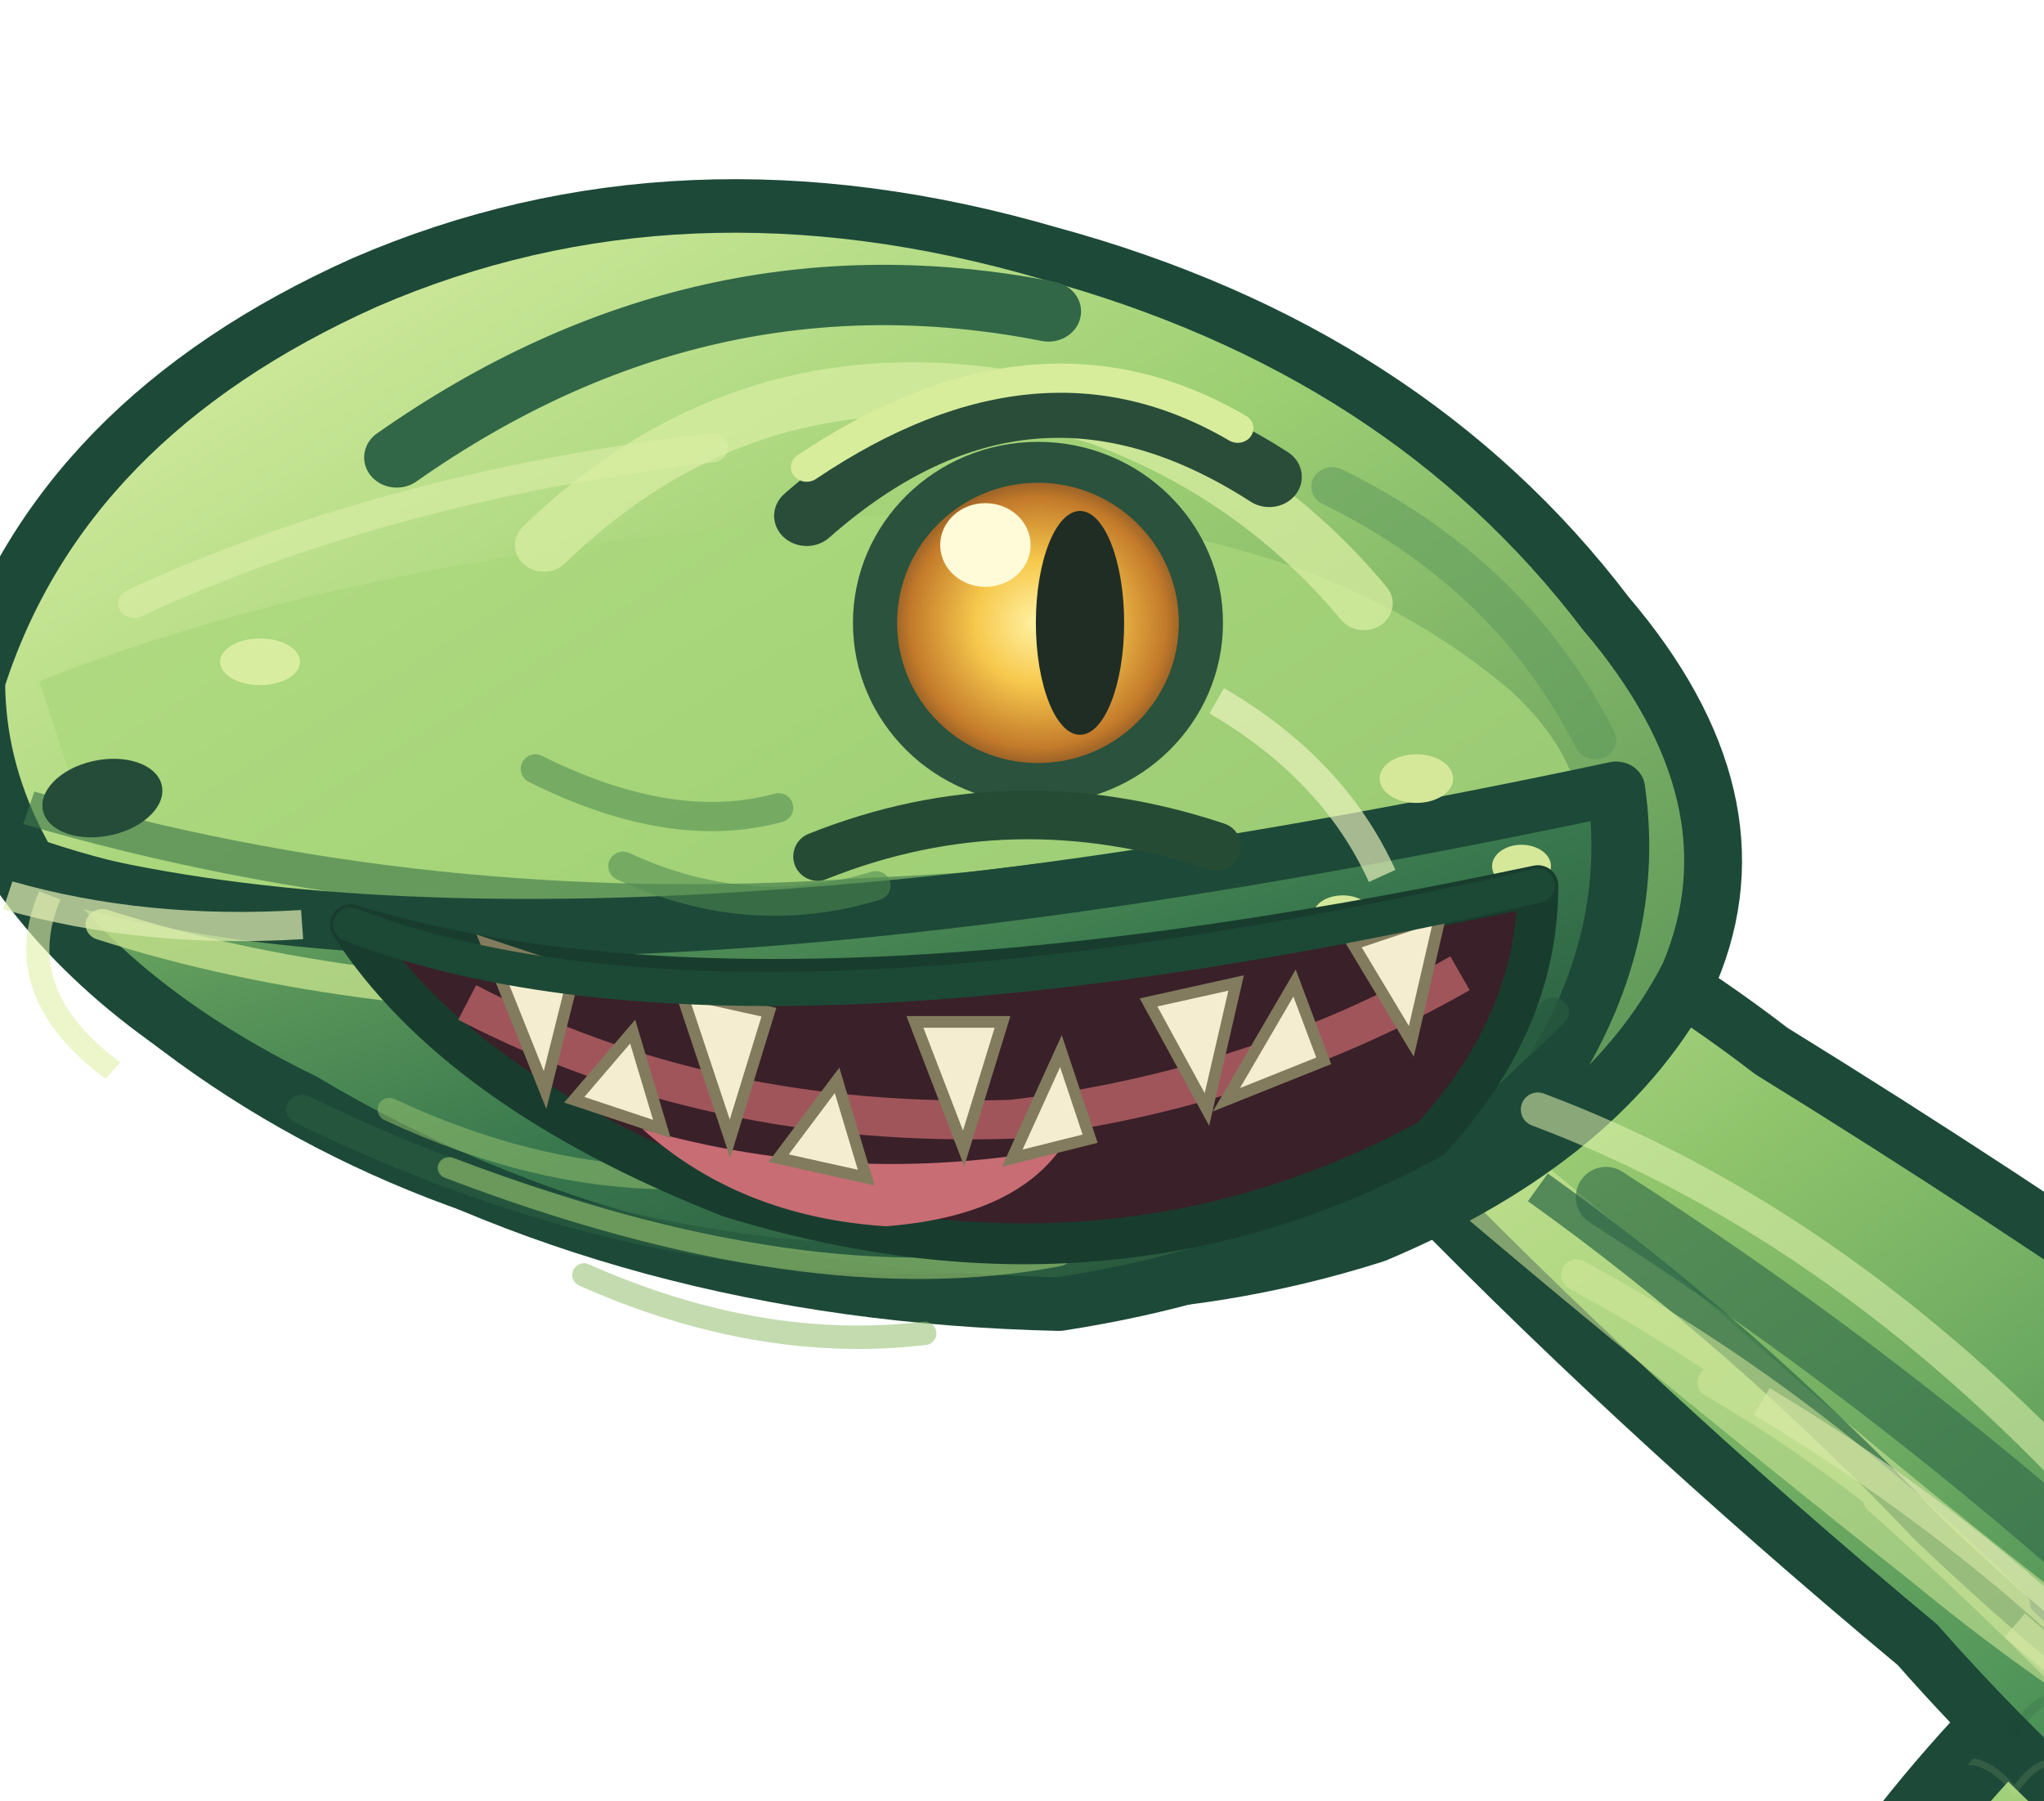
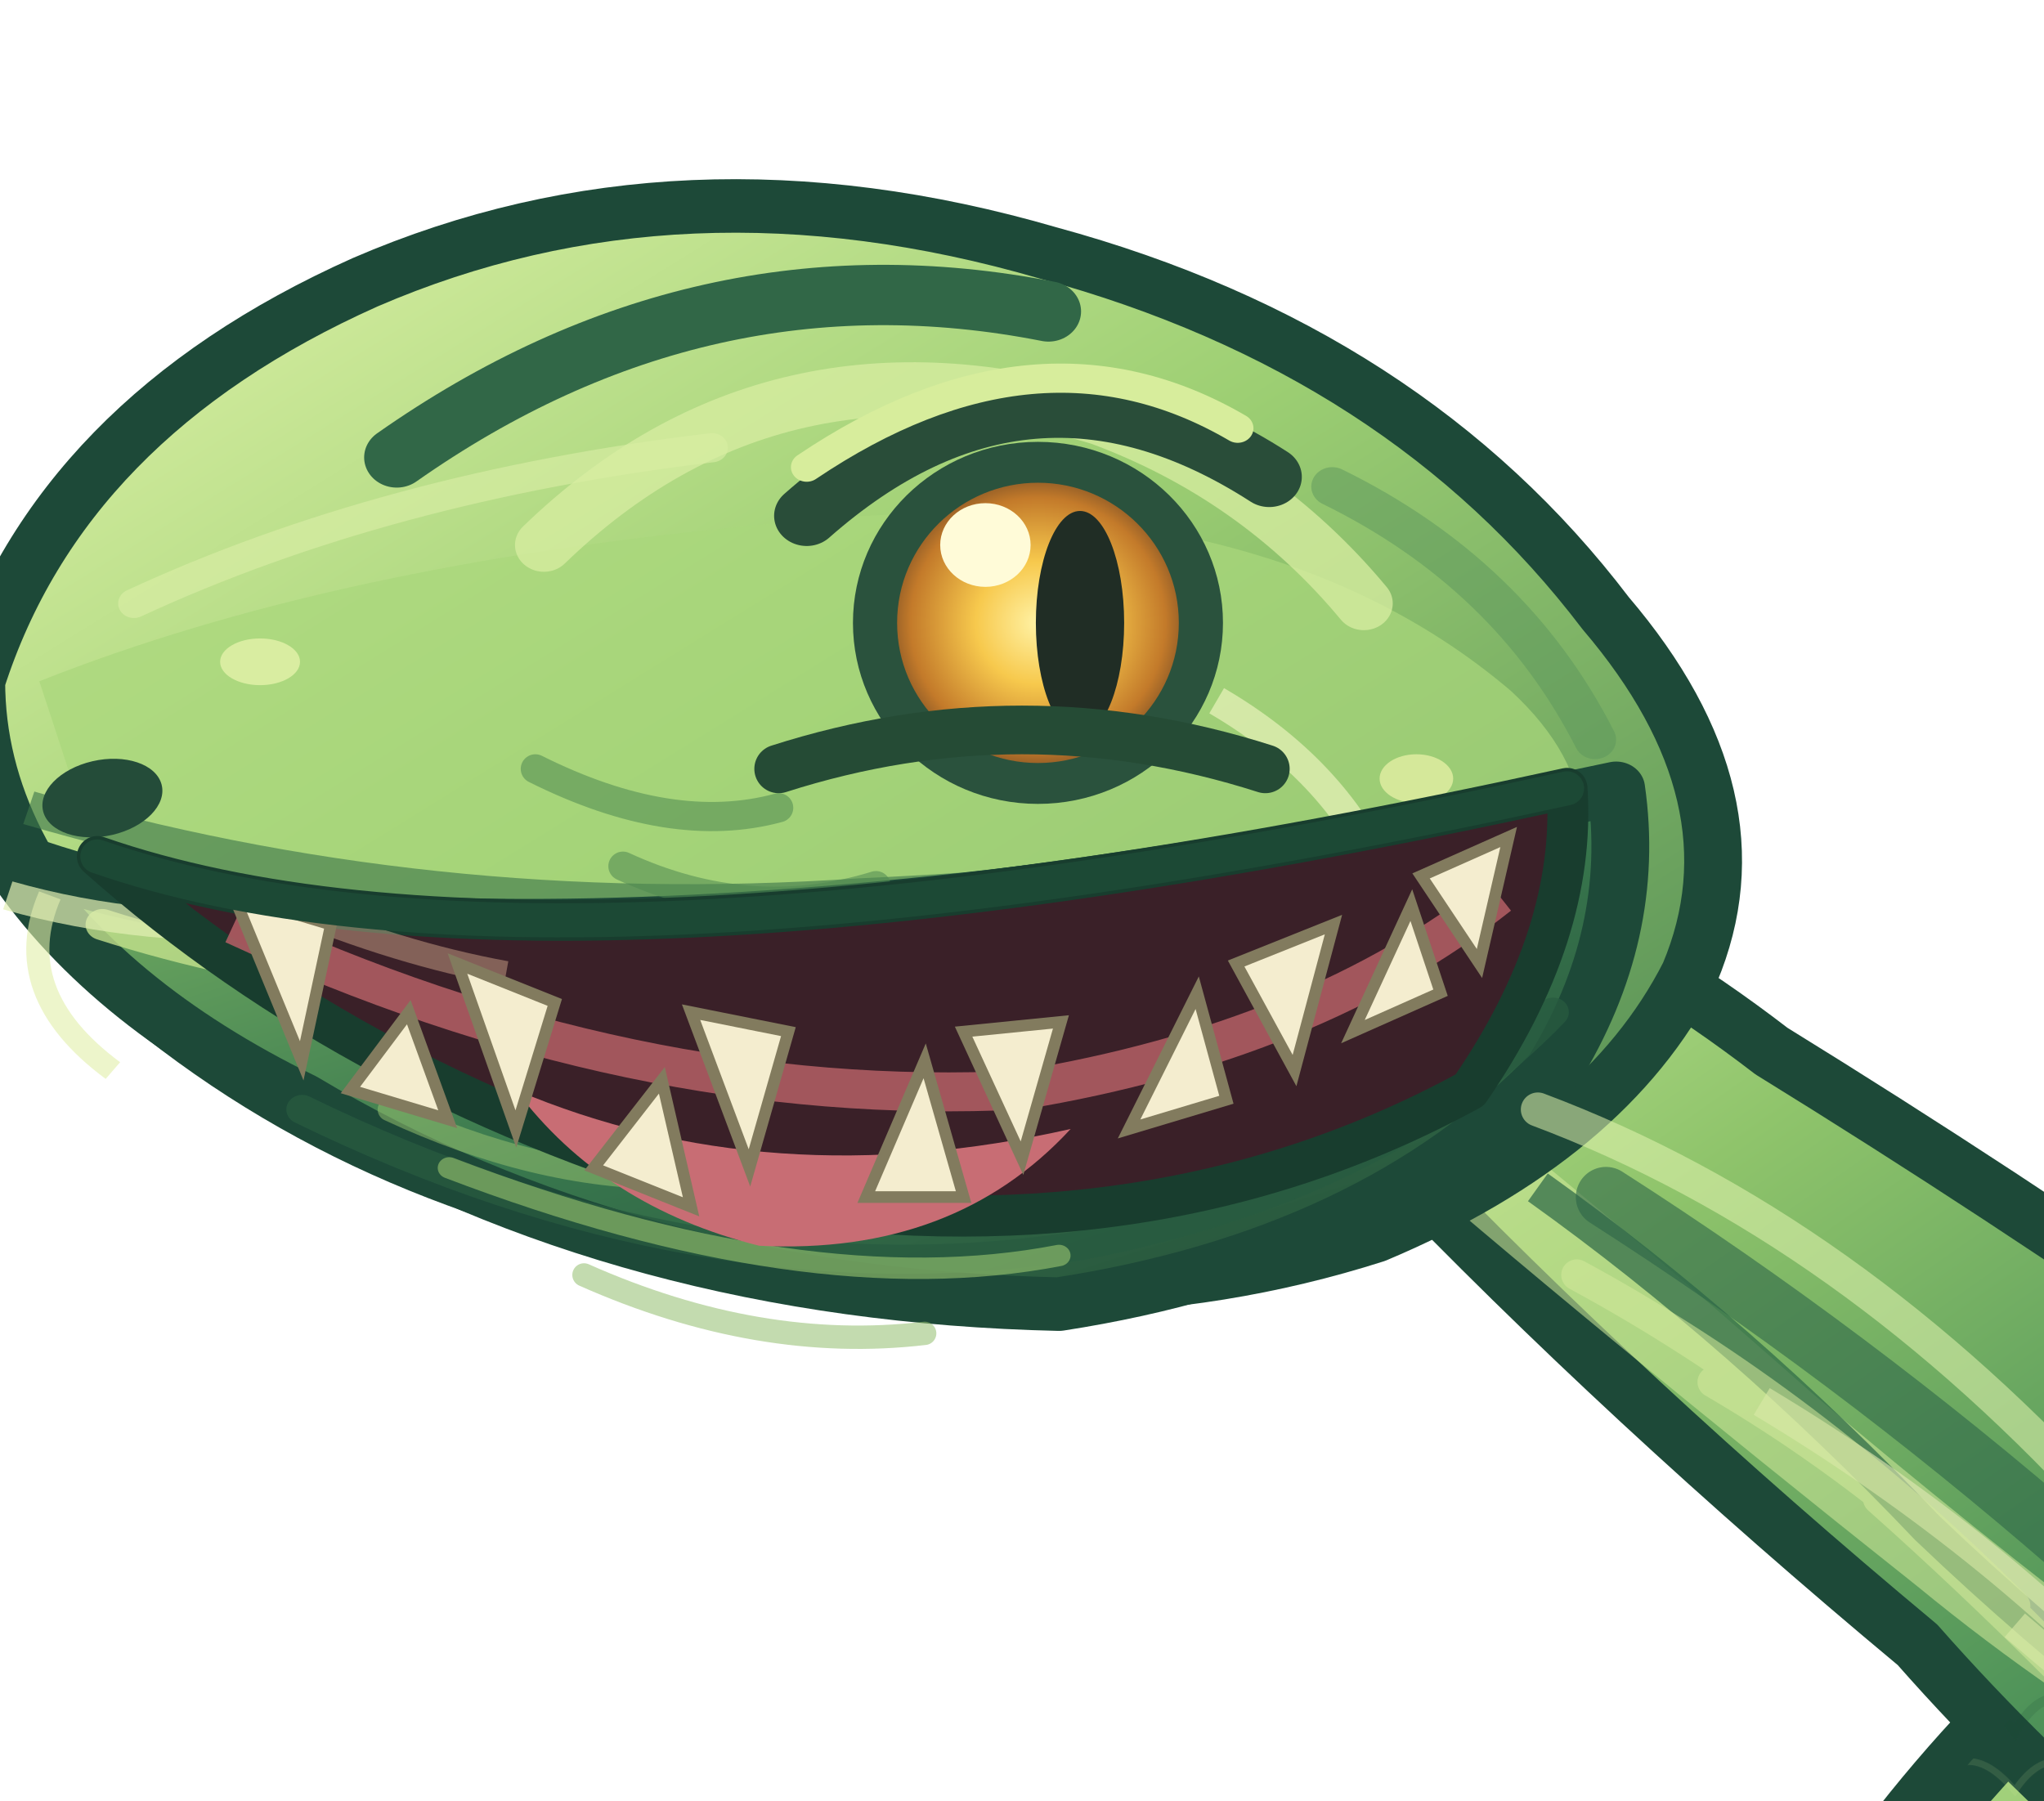
<svg xmlns="http://www.w3.org/2000/svg" viewBox="140 95 210 185" role="img" aria-label="Coelo, expresión de rugido">
  <svg x="0" y="0" width="1000" height="620" viewBox="0 0 1000 620">
    <defs>
      <linearGradient id="hide" x1="0" y1="0" x2=".8" y2="1">
        <stop stop-color="#c8e99a" />
        <stop offset=".28" stop-color="#8fc46b" />
        <stop offset=".62" stop-color="#4f9359" />
        <stop offset="1" stop-color="#245440" />
      </linearGradient>
      <linearGradient id="hideDark" x1="0" y1="0" x2="1" y2="1">
        <stop stop-color="#7eb766" />
        <stop offset=".52" stop-color="#39784e" />
        <stop offset="1" stop-color="#204735" />
      </linearGradient>
      <linearGradient id="belly" x1="0" y1="0" x2=".3" y2="1">
        <stop stop-color="#f1e6bb" />
        <stop offset=".55" stop-color="#c9c58f" />
        <stop offset="1" stop-color="#8f9b68" />
      </linearGradient>
      <linearGradient id="face" x1="0" y1="0" x2="1" y2="1">
        <stop stop-color="#e2f4aa" />
        <stop offset=".45" stop-color="#9dcf73" />
        <stop offset="1" stop-color="#4d8752" />
      </linearGradient>
      <linearGradient id="claw" x1="0" y1="0" x2="0" y2="1">
        <stop stop-color="#f2e9ce" />
        <stop offset="1" stop-color="#a8a17f" />
      </linearGradient>
      <radialGradient id="amber">
        <stop stop-color="#fff2a5" />
        <stop offset=".38" stop-color="#f7c94d" />
        <stop offset=".78" stop-color="#c37a2a" />
        <stop offset="1" stop-color="#694525" />
      </radialGradient>
      <filter id="shadow" x="-20%" y="-30%" width="140%" height="170%">
        <feGaussianBlur stdDeviation="13" />
      </filter>
      <clipPath id="bodyClip">
        <path d="M335 285 Q374 234 448 226 Q537 207 626 258 Q671 286 681 336 Q676 386 628 408 Q554 439 460 410 Q389 391 346 352Z" />
      </clipPath>
      <pattern id="scaleTexture" width="18" height="14" patternUnits="userSpaceOnUse">
        <path d="M-4 7 Q0 0 5 7 Q9 0 14 7 Q18 1 22 7" fill="none" stroke="#174a34" stroke-width="1" opacity=".26" />
        <path d="M-4 13 Q0 7 5 13 Q9 7 14 13 Q18 7 22 13" fill="none" stroke="#d4e99b" stroke-width=".7" opacity=".2" />
      </pattern>
      <clipPath id="coeloTailClip">
        <path d="M614 321 Q702 295 773 279 Q849 257 958 246 Q930 276 885 298 Q800 343 714 362 Q654 371 611 363Z" />
      </clipPath>
    </defs>
    <ellipse cx="535" cy="555" rx="370" ry="24" fill="#192b28" opacity=".22" filter="url(#shadow)" />
    <path d="M593 356 Q650 354 676 393 Q693 428 678 463 L719 515 Q728 530 713 537 L685 536 Q662 506 637 481 Q608 464 611 432 L562 410Z" fill="url(#hideDark)" stroke="#1d4938" stroke-width="5.5" stroke-linejoin="round" />
    <path d="M646 389 Q675 405 666 441 L645 465 Q630 447 628 424Z" fill="#8abd68" opacity=".48" />
    <path d="M678 458 Q695 474 708 501 L694 518 L661 490Z" fill="#2e6648" opacity=".9" />
    <path d="M685 522 Q702 516 724 522 L754 537 Q763 547 747 553 L683 557 Q666 552 674 539Z" fill="url(#hideDark)" stroke="#1d4938" stroke-width="5.5" />
    <path d="M712 534 L746 542 M700 544 L737 550" stroke="#b2d384" stroke-width="3" opacity=".6" />
    <path d="M738 540 Q750 537 759 542 L768 550 Q759 558 744 555Z" fill="url(#claw)" stroke="#756f55" stroke-width="3" />
    <path d="M614 321 Q702 295 773 279 Q849 257 958 246 Q930 276 885 298 Q800 343 714 362 Q654 371 611 363Z" fill="url(#hideDark)" stroke="#1d4938" stroke-width="7.7" stroke-linejoin="round" />
    <path d="M645 329 Q755 299 845 283 Q904 269 948 253 Q907 291 849 312 Q741 355 657 356Z" fill="url(#hide)" opacity=".82" />
    <path d="M699 330 Q796 305 887 282" fill="none" stroke="#c1e28b" stroke-width="5.5" stroke-linecap="round" opacity=".65" />
    <path d="M731 344 Q812 319 887 295" fill="none" stroke="#24533c" stroke-width="3.5" stroke-linecap="round" opacity=".65" />
    <path d="M771 293 Q790 322 795 340 M816 279 Q835 302 841 322 M862 265 Q881 285 885 301 M902 256 Q917 270 921 283" fill="none" stroke="#2c6847" stroke-width="4.8" stroke-linecap="round" opacity=".8" />
    <g fill="#d4e99b" stroke="#386b46" stroke-width="2">
      <ellipse cx="746" cy="303" rx="5" ry="8" transform="rotate(22 746 303)" />
      <ellipse cx="785" cy="292" rx="4" ry="7" transform="rotate(20 785 292)" />
      <ellipse cx="827" cy="280" rx="3.5" ry="6" transform="rotate(18 827 280)" />
      <ellipse cx="872" cy="267" rx="3" ry="5" transform="rotate(14 872 267)" />
    </g>
    <path d="M514 354 Q566 339 592 375 Q608 406 579 439 L543 481 Q533 508 538 527 Q540 543 523 548 L490 544 Q476 533 487 513 L499 463 Q491 428 472 408Z" fill="url(#hide)" stroke="#1d4938" stroke-width="7.7" stroke-linejoin="round" />
    <path d="M512 376 Q551 362 576 390 Q575 421 545 441 Q512 438 500 412Z" fill="#c0df8b" opacity=".47" />
    <path d="M501 458 Q525 467 550 455 L532 501 Q514 511 491 496Z" fill="#38794d" opacity=".7" />
    <path d="M489 526 Q516 532 539 523 L568 544 Q574 558 553 565 L480 567 Q461 561 470 546Z" fill="url(#hideDark)" stroke="#1d4938" stroke-width="5.5" />
    <path d="M476 552 Q518 560 565 548" fill="none" stroke="#a8ce78" stroke-width="3.5" opacity=".6" />
    <g fill="url(#claw)" stroke="#746e53" stroke-width="3">
      <path d="M481 552 Q464 542 453 551 Q465 565 486 562Z" />
      <path d="M505 559 Q491 551 480 562 Q491 575 510 568Z" />
      <path d="M535 558 Q526 550 516 563 Q528 575 544 567Z" />
    </g>
    <path d="M335 285 Q374 234 448 226 Q537 207 626 258 Q671 286 681 336 Q676 386 628 408 Q554 439 460 410 Q389 391 346 352Z" fill="url(#hide)" stroke="#1d4938" stroke-width="8.5" stroke-linejoin="round" />
    <path d="M382 342 Q423 355 482 359 Q548 364 630 340 Q656 336 664 351 Q644 391 586 405 Q497 421 423 390 Q392 369 382 342Z" fill="url(#belly)" stroke="#597451" stroke-width="3.5" />
    <path d="M411 375 Q476 398 538 397 M428 389 Q483 412 533 411 M552 391 Q597 390 624 371" fill="none" stroke="#8f996d" stroke-width="3" opacity=".7" />
    <path d="M386 288 Q427 244 494 251 Q532 259 548 291 Q518 325 467 334 Q416 330 382 310Z" fill="#a9d77b" opacity=".45" />
    <path d="M444 257 Q472 269 488 297 M489 257 Q525 270 541 299 M397 318 Q429 341 462 344" fill="none" stroke="#d1e99c" stroke-width="4.2" stroke-linecap="round" opacity=".58" />
    <path d="M543 302 Q584 294 615 320 M554 319 Q593 311 622 336" fill="none" stroke="#326d48" stroke-width="4.2" stroke-linecap="round" opacity=".65" />
    <path d="M376 292 Q391 322 424 350 Q465 381 526 377 Q551 373 568 354 Q539 399 482 397 Q415 386 377 342Z" fill="#e4dba9" opacity=".8" />
    <path d="M392 311 Q359 289 337 264 Q307 239 283 214 Q268 197 271 181 Q296 183 322 203 Q369 232 414 267 Q441 290 430 316 Q412 331 392 311Z" fill="url(#hide)" stroke="#1d4938" stroke-width="5.8" stroke-linejoin="round" />
    <path d="M279 199 Q300 215 326 238 Q359 266 397 292 Q365 281 337 258 Q303 231 280 211Z" fill="#d0e99a" opacity=".56" />
    <path d="M298 217 Q319 232 338 252 Q360 273 382 286" stroke="#2e6947" stroke-width="3.5" fill="none" opacity=".72" />
    <path d="M321 239 Q346 254 364 274 M347 262 Q369 281 397 298" stroke="#e2e9b5" stroke-width="3.2" fill="none" opacity=".6" />
    <path d="M381 292 Q399 310 419 319" stroke="#245a40" stroke-width="4.2" fill="none" opacity=".7" />
    <g transform="translate(238 180) scale(1.08 1) translate(-238 -180)">
      <path d="M145 165 Q153 138 182 124 Q212 110 247 121 Q281 131 300 158 Q315 177 308 195 Q300 212 278 222 Q249 232 216 223 Q183 218 160 197 Q145 182 145 165Z" fill="url(#face)" stroke="#1d4938" stroke-width="5.5" stroke-linejoin="round" />
      <path d="M151 165 Q179 153 219 149 Q266 143 291 166 Q304 179 292 194 Q269 209 230 207 Q186 202 158 188Z" fill="#a9d77b" opacity=".72" />
      <path d="M150 178 Q188 190 229 187 Q270 185 300 176" fill="none" stroke="#3e764b" stroke-width="3.5" opacity=".62" />
      <path d="M160 157 Q184 145 215 141" fill="none" stroke="#dff0a9" stroke-width="3" opacity=".55" stroke-linecap="round" />
      <path d="M274 145 Q291 154 299 171" fill="none" stroke="#5b965b" stroke-width="4" opacity=".5" stroke-linecap="round" />
      <path d="M148 183 Q192 201 301 176 Q303 191 295 205 Q278 224 248 229 Q207 228 176 208 Q157 198 148 183Z" fill="url(#hideDark)" stroke="#1d4938" stroke-width="5.5" stroke-linejoin="round" />
      <path d="M148 183 Q197 199 301 176" fill="none" stroke="#1d4938" stroke-width="4.4" stroke-linecap="round" />
      <path d="M157 190 Q206 207 291 187" fill="none" stroke="#c5e38d" stroke-width="3.2" stroke-linecap="round" opacity=".78" />
      <path d="M176 209 Q214 229 250 223 Q279 217 295 199" fill="none" stroke="#275b40" stroke-width="3" stroke-linecap="round" opacity=".74" />
      <path d="M190 215 Q224 229 248 224" fill="none" stroke="#9ac66f" stroke-width="2.2" stroke-linecap="round" opacity=".6" />
      <path d="M152 187 Q148 197 158 205" fill="none" stroke="#e1efa9" stroke-width="2.2" opacity=".6" />
      <path d="M199 151 Q221 128 252 138 Q267 144 277 157" fill="none" stroke="#d8eda2" stroke-width="5.5" stroke-linecap="round" opacity=".75" />
      <path d="M185 142 Q214 120 247 127" fill="none" stroke="#316747" stroke-width="6.2" stroke-linecap="round" />
      <ellipse cx="246" cy="159" rx="15.5" ry="16.5" fill="url(#amber)" stroke="#2a523d" stroke-width="4.2" />
      <ellipse cx="250" cy="159" rx="4.2" ry="11.5" fill="#202d25" />
      <ellipse cx="241" cy="151" rx="4.3" ry="4.3" fill="#fffbd8" />
      <path d="M224 148 Q245 128 268 144" fill="none" stroke="#294d39" stroke-width="6.2" stroke-linecap="round" />
      <path d="M224 143 Q246 127 265 139" fill="none" stroke="#d7ed9c" stroke-width="3" stroke-linecap="round" />
      <ellipse cx="157" cy="177" rx="5.8" ry="3.9" fill="#244c39" transform="rotate(-14 157 177)" />
      <ellipse cx="172" cy="163" rx="3.8" ry="2.4" fill="#d9eda1" />
      <path d="M148 187 Q161 191 176 190" stroke="#e3f0b3" stroke-width="3" fill="none" opacity=".7" />
      <g fill="#d5e89a">
        <ellipse cx="282" cy="175" rx="3.5" ry="2.5" />
        <ellipse cx="292" cy="184" rx="2.8" ry="2.2" />
        <ellipse cx="275" cy="189" rx="2.8" ry="2" />
      </g>
    </g>
    <path d="M389 288 Q406 276 420 293 Q428 306 418 321 L406 328 Q391 318 385 302Z" fill="url(#hideDark)" stroke="#1d4938" stroke-width="5.5" stroke-linejoin="round" />
    <path d="M397 292 Q407 287 414 300" fill="none" stroke="#c7e69a" stroke-width="3.5" stroke-linecap="round" opacity=".7" />
    <path d="M405 291 Q423 282 437 298 Q444 311 431 326 Q422 337 430 349 L440 359 Q444 367 436 372 Q426 372 419 360 L405 340 Q393 332 394 316 Q393 300 405 291Z" fill="url(#hide)" stroke="#1d4938" stroke-width="5.5" stroke-linejoin="round" />
    <path d="M408 297 Q422 291 432 305 Q436 314 426 327" fill="none" stroke="#d4eda0" stroke-width="3.5" stroke-linecap="round" opacity=".7" />
    <path d="M403 320 Q411 333 422 340 M421 332 Q430 345 433 355" fill="none" stroke="#2d6947" stroke-width="3.5" stroke-linecap="round" opacity=".78" />
    <ellipse cx="426" cy="331" rx="8" ry="7" transform="rotate(30 426 331)" fill="#78b568" stroke="#24563e" stroke-width="2.5" />
    <path d="M434 361 Q443 362 445 370 Q443 379 436 375 L429 368Z M431 365 Q425 372 424 380 Q428 385 433 378" fill="none" stroke="#2d6245" stroke-width="4.5" stroke-linecap="round" />
    <path d="M443 371 Q450 371 451 378 Q446 383 440 377Z M425 378 Q431 375 432 382 Q427 387 422 382Z" fill="url(#claw)" stroke="#756f55" stroke-width="2" />
    <path d="M398 296 Q406 287 416 291 M398 312 Q405 325 415 331" fill="none" stroke="#d4eda0" stroke-width="3" stroke-linecap="round" opacity=".65" />
    <g fill="#d4e99b" stroke="#386e48" stroke-width="3">
      <path d="M375 256 Q381 240 393 250 Q400 261 389 269Z" />
      <path d="M404 243 Q411 226 424 238 Q430 250 417 258Z" />
      <path d="M437 233 Q444 218 457 229 Q463 241 450 248Z" />
      <path d="M472 229 Q480 214 493 226 Q500 239 486 244Z" />
      <path d="M508 234 Q516 220 528 233 Q533 244 520 249Z" />
      <path d="M542 246 Q550 233 561 247 Q565 258 552 262Z" />
      <path d="M574 263 Q582 252 592 265 Q596 275 584 280Z" />
    </g>
    <g fill="none" stroke-linecap="round">
      <path d="M397 293 Q412 309 425 319" stroke="#2b6545" stroke-width="5.5" />
      <path d="M428 280 Q444 298 451 316" stroke="#2a6545" stroke-width="7.7" />
      <path d="M462 272 Q477 289 480 313" stroke="#2a6545" stroke-width="5.5" />
      <path d="M497 268 Q510 285 510 307" stroke="#2a6545" stroke-width="6.2" />
      <path d="M532 273 Q546 288 542 306" stroke="#2a6545" stroke-width="5.5" />
      <path d="M401 292 Q412 305 423 314" stroke="#a8d37b" stroke-width="3" />
      <path d="M433 282 Q444 297 449 309" stroke="#a8d37b" stroke-width="3" />
      <path d="M466 275 Q477 292 478 306" stroke="#a8d37b" stroke-width="3" />
    </g>
    <g fill="#d7e99f" opacity=".92">
      <circle cx="474" cy="337" r="3" />
      <circle cx="487" cy="345" r="2.8" />
      <circle cx="501" cy="336" r="2.8" />
      <circle cx="516" cy="346" r="3" />
      <circle cx="531" cy="333" r="2.5" />
      <circle cx="548" cy="345" r="2.7" />
      <circle cx="564" cy="333" r="2.6" />
      <circle cx="580" cy="344" r="2.8" />
      <circle cx="594" cy="329" r="2.4" />
    </g>
    <g fill="none" stroke-linecap="round" stroke-linejoin="round">
      <path d="M526 382 Q549 388 563 410 Q568 423 558 437" stroke="#e1efae" stroke-width="3.5" opacity=".55" />
      <path d="M517 401 Q531 417 530 439 M536 409 Q546 419 542 433" stroke="#275f42" stroke-width="3.5" opacity=".65" />
      <path d="M507 463 Q521 472 539 466 M500 477 Q515 486 533 480 M494 494 Q509 501 526 496" stroke="#c6e08d" stroke-width="3" opacity=".54" />
      <path d="M493 514 Q510 521 535 512 M489 520 Q510 529 537 519" stroke="#24593f" stroke-width="3.5" opacity=".68" />
      <path d="M603 388 Q624 403 632 424 M620 405 Q630 422 626 440 M639 431 Q652 444 668 440" stroke="#c7e28e" stroke-width="3" opacity=".48" />
      <path d="M653 461 Q671 474 685 488 M661 473 Q676 488 690 499" stroke="#1e543a" stroke-width="3" opacity=".7" />
      <path d="M690 514 Q711 519 729 532 M686 520 Q707 527 724 540" stroke="#a9cc78" stroke-width="2.5" opacity=".6" />
    </g>
    <g fill="#d5e99c" opacity=".78">
      <ellipse cx="518" cy="416" rx="3" ry="4" transform="rotate(18 518 416)" />
      <ellipse cx="529" cy="424" rx="2.5" ry="3.5" transform="rotate(20 529 424)" />
      <ellipse cx="509" cy="450" rx="2.8" ry="4" transform="rotate(18 509 450)" />
      <ellipse cx="522" cy="460" rx="2.4" ry="3.4" transform="rotate(20 522 460)" />
      <ellipse cx="541" cy="448" rx="2.3" ry="3.2" transform="rotate(25 541 448)" />
      <ellipse cx="635" cy="449" rx="2.4" ry="3.1" />
      <ellipse cx="649" cy="456" rx="2" ry="2.8" />
      <ellipse cx="666" cy="476" rx="2.5" ry="3.2" />
    </g>
    <path d="M473 550 Q479 546 486 552 M496 558 Q503 553 511 558 M522 558 Q530 552 538 556" fill="none" stroke="#d7e6a8" stroke-width="2.3" opacity=".85" />
    <path d="M684 540 Q694 537 704 542 M703 543 Q713 541 721 546" fill="none" stroke="#d1e2a0" stroke-width="2" opacity=".72" />
    <path d="M480 543 Q486 539 491 545 M505 550 Q511 546 516 552 M532 548 Q537 544 542 549" fill="none" stroke="#315f43" stroke-width="2.5" opacity=".65" />
    <g fill="#2b6545" opacity=".46">
      <ellipse cx="449" cy="300" rx="4.5" ry="7" transform="rotate(-18 449 300)" />
      <ellipse cx="467" cy="316" rx="3.3" ry="5" transform="rotate(-22 467 316)" />
      <ellipse cx="492" cy="304" rx="4" ry="6" transform="rotate(-15 492 304)" />
      <ellipse cx="523" cy="321" rx="3.8" ry="5.5" transform="rotate(-10 523 321)" />
      <ellipse cx="558" cy="311" rx="3.5" ry="5.2" transform="rotate(10 558 311)" />
      <ellipse cx="584" cy="334" rx="3" ry="4.5" transform="rotate(15 584 334)" />
    </g>
    <g fill="none" stroke-linecap="round">
      <path d="M501 390 Q520 401 540 393 M506 399 Q522 407 535 402" stroke="#d1e69a" stroke-width="3" opacity=".54" />
      <path d="M481 432 Q494 442 505 439 M481 443 Q495 450 511 445" stroke="#224f39" stroke-width="3" opacity=".6" />
      <path d="M530 479 Q544 471 554 458 M523 490 Q536 482 544 472" stroke="#c2de8b" stroke-width="3" opacity=".5" />
      <path d="M645 393 Q662 402 675 394 M648 405 Q661 413 672 405" stroke="#1f5139" stroke-width="3" opacity=".7" />
      <path d="M180 209 Q195 216 209 216 M200 226 Q218 234 235 232" stroke="#91bd6d" stroke-width="2.4" opacity=".55" />
    </g>
    <g fill="#cfe59a" opacity=".72">
      <ellipse cx="505" cy="444" rx="3" ry="4" transform="rotate(16 505 444)" />
      <ellipse cx="517" cy="454" rx="2.3" ry="3.2" transform="rotate(22 517 454)" />
      <ellipse cx="532" cy="449" rx="2.6" ry="3.6" transform="rotate(17 532 449)" />
      <ellipse cx="546" cy="439" rx="2.2" ry="3.2" transform="rotate(22 546 439)" />
      <ellipse cx="622" cy="360" rx="2.2" ry="3.2" />
      <ellipse cx="636" cy="354" rx="2" ry="2.7" />
    </g>
    <rect x="330" y="215" width="360" height="230" fill="url(#scaleTexture)" clip-path="url(#bodyClip)" opacity=".62" />
    <rect x="610" y="240" width="360" height="145" fill="url(#scaleTexture)" clip-path="url(#coeloTailClip)" opacity=".58" />
    <g clip-path="url(#bodyClip)">
      <path d="M345 286 Q405 224 490 237 Q563 243 624 287 Q570 272 515 286 Q447 311 397 341Z" fill="#204a39" opacity=".17" />
      <path d="M361 339 Q406 372 479 381 Q560 396 647 350 Q620 401 564 411 Q455 431 387 378Z" fill="#6a8e5c" opacity=".22" />
      <path d="M387 276 Q438 236 498 244 Q542 247 575 274" fill="none" stroke="#e0f2ae" stroke-width="4.2" stroke-linecap="round" opacity=".42" />
      <path d="M389 349 Q426 364 454 365 M449 369 Q485 380 515 375 M535 375 Q570 376 598 360" fill="none" stroke="#77885a" stroke-width="3" opacity=".65" />
      <path d="M420 288 Q428 301 426 314 M448 274 Q458 291 457 310 M477 268 Q487 284 486 303 M507 269 Q520 286 517 301 M538 277 Q548 291 545 308" fill="none" stroke="#244f39" stroke-width="3.5" stroke-linecap="round" opacity=".55" />
      <g fill="#d8eaa2" opacity=".72">
        <ellipse cx="438" cy="352" rx="2.4" ry="3.4" />
        <ellipse cx="451" cy="344" rx="2" ry="3" />
        <ellipse cx="465" cy="354" rx="2.2" ry="3.2" />
        <ellipse cx="481" cy="345" rx="2.2" ry="3.1" />
        <ellipse cx="495" cy="357" rx="2.1" ry="3" />
        <ellipse cx="510" cy="347" rx="2.4" ry="3.3" />
        <ellipse cx="526" cy="356" rx="2" ry="3" />
        <ellipse cx="543" cy="344" rx="2.1" ry="3" />
        <ellipse cx="559" cy="354" rx="2.2" ry="3" />
        <ellipse cx="575" cy="342" rx="2" ry="2.8" />
        <ellipse cx="590" cy="350" rx="2.2" ry="3" />
      </g>
      <g fill="#275c40" opacity=".45">
        <ellipse cx="414" cy="299" rx="4" ry="6" transform="rotate(-25 414 299)" />
        <ellipse cx="446" cy="291" rx="3.6" ry="5.5" transform="rotate(-22 446 291)" />
        <ellipse cx="476" cy="285" rx="3.5" ry="5" transform="rotate(-16 476 285)" />
        <ellipse cx="509" cy="286" rx="3.4" ry="5" transform="rotate(-14 509 286)" />
        <ellipse cx="543" cy="297" rx="3.5" ry="5" transform="rotate(-10 543 297)" />
        <ellipse cx="578" cy="310" rx="3.8" ry="5.5" transform="rotate(9 578 310)" />
      </g>
    </g>
    <path d="M305 218 Q330 234 353 254 Q371 272 390 291" fill="none" stroke="#2b6446" stroke-width="6.2" stroke-linecap="round" opacity=".58" />
    <path d="M302 226 Q326 239 347 260 M316 237 Q340 251 359 274 M333 249 Q351 265 370 286" fill="none" stroke="#d3e99a" stroke-width="3.2" stroke-linecap="round" opacity=".55" />
    <path d="M727 315 Q792 295 854 279 M785 335 Q842 315 905 288" fill="none" stroke="#1e4e39" stroke-width="3.5" opacity=".55" stroke-linecap="round" />
    <path d="M752 304 Q813 286 866 272 M834 305 Q890 285 931 265" fill="none" stroke="#c3e58c" stroke-width="2.5" opacity=".65" stroke-linecap="round" />
    <path d="M195 174 Q209 181 220 178 M204 184 Q217 190 230 186 M217 194 Q228 199 239 195" fill="none" stroke="#4f8951" stroke-width="3" stroke-linecap="round" opacity=".55" />
    <path d="M265 167 Q277 174 282 185" fill="none" stroke="#eff6c0" stroke-width="3" opacity=".65" />
    <path d="M298 209 Q330 221 357 251 M347 290 Q372 312 397 319 M472 244 Q524 225 573 260" fill="none" stroke="#e2f4ae" stroke-width="3.5" stroke-linecap="round" opacity=".55" />
    <path d="M503 407 Q553 422 605 397" fill="none" stroke="#345f43" stroke-width="3.5" opacity=".55" />
    <path d="M483 547 L479 555 M507 553 L505 562 M537 551 L535 560" stroke="#fff4d8" stroke-width="2.4" opacity=".8" />
  </svg>
-   <path d="M176 190 Q218 203 298 186 Q298 200 287 212 Q254 230 215 218 Q187 207 176 190Z" fill="#3a2028" stroke="#183d2e" stroke-width="4.2" stroke-linejoin="round" />
-   <path d="M188 198 Q213 211 244 210 Q269 207 290 195" fill="none" stroke="#ad5c62" stroke-width="4" opacity=".88" />
-   <path d="M206 211 Q227 217 249 213 Q244 220 231 221 Q216 220 206 211Z" fill="#c86d74" />
+   <path d="M150 183 Q196 199 301 176 Q302 191 291 207 Q258 225 216 218 Q177 207 150 183Z" fill="#3a2028" stroke="#183d2e" stroke-width="4.2" stroke-linejoin="round" />
+   <path d="M164 190 Q205 209 245 207 Q275 202 294 187" fill="none" stroke="#ad5c62" stroke-width="4" opacity=".9" />
+   <path d="M193 207 Q219 218 250 211 Q238 224 218 223 Q202 219 193 207Z" fill="#c86d74" />
+   <path d="M169 188 Q181 193 192 195" fill="none" stroke="#f0c2a0" stroke-width="2.5" opacity=".4" />
  <g fill="#f4edcf" stroke="#827b5e" stroke-width="1.2">
-     <path d="M190 192 L199 195 L196 207Z" />
-     <path d="M210 197 L219 199 L215 212Z" />
-     <path d="M234 200 L243 200 L239 213Z" />
-     <path d="M258 198 L267 196 L264 209Z" />
-     <path d="M279 192 L288 189 L285 202Z" />
-     <path d="M199 208 L208 211 L205 201Z" />
-     <path d="M220 214 L229 216 L226 206Z" />
-     <path d="M244 214 L252 212 L249 203Z" />
-     <path d="M266 208 L276 204 L273 196Z" />
+     <path d="M164 187 L174 190 L171 204Z" />
+     <path d="M187 194 L197 198 L193 211Z" />
+     <path d="M211 199 L221 201 L217 215Z" />
+     <path d="M239 201 L249 200 L245 214Z" />
+     <path d="M267 194 L277 190 L273 205Z" />
+     <path d="M286 185 L295 181 L292 194Z" />
+     <path d="M176 207 L186 210 L182 199Z" />
+     <path d="M201 215 L211 219 L208 206Z" />
+     <path d="M229 218 L239 218 L235 204Z" />
+     <path d="M256 211 L266 208 L263 197Z" />
+     <path d="M279 201 L288 197 L285 188Z" />
  </g>
-   <path d="M176 190 Q215 205 298 186" fill="none" stroke="#1c4935" stroke-width="3.5" stroke-linecap="round" />
-   <path d="M224 183 Q244 175 265 182" fill="none" stroke="#254b35" stroke-width="5" stroke-linecap="round" />
+   <path d="M150 183 Q196 199 301 176" fill="none" stroke="#1c4935" stroke-width="3.5" stroke-linecap="round" />
+   <path d="M220 174 Q245 166 270 174" fill="none" stroke="#254b35" stroke-width="5" stroke-linecap="round" />
</svg>
